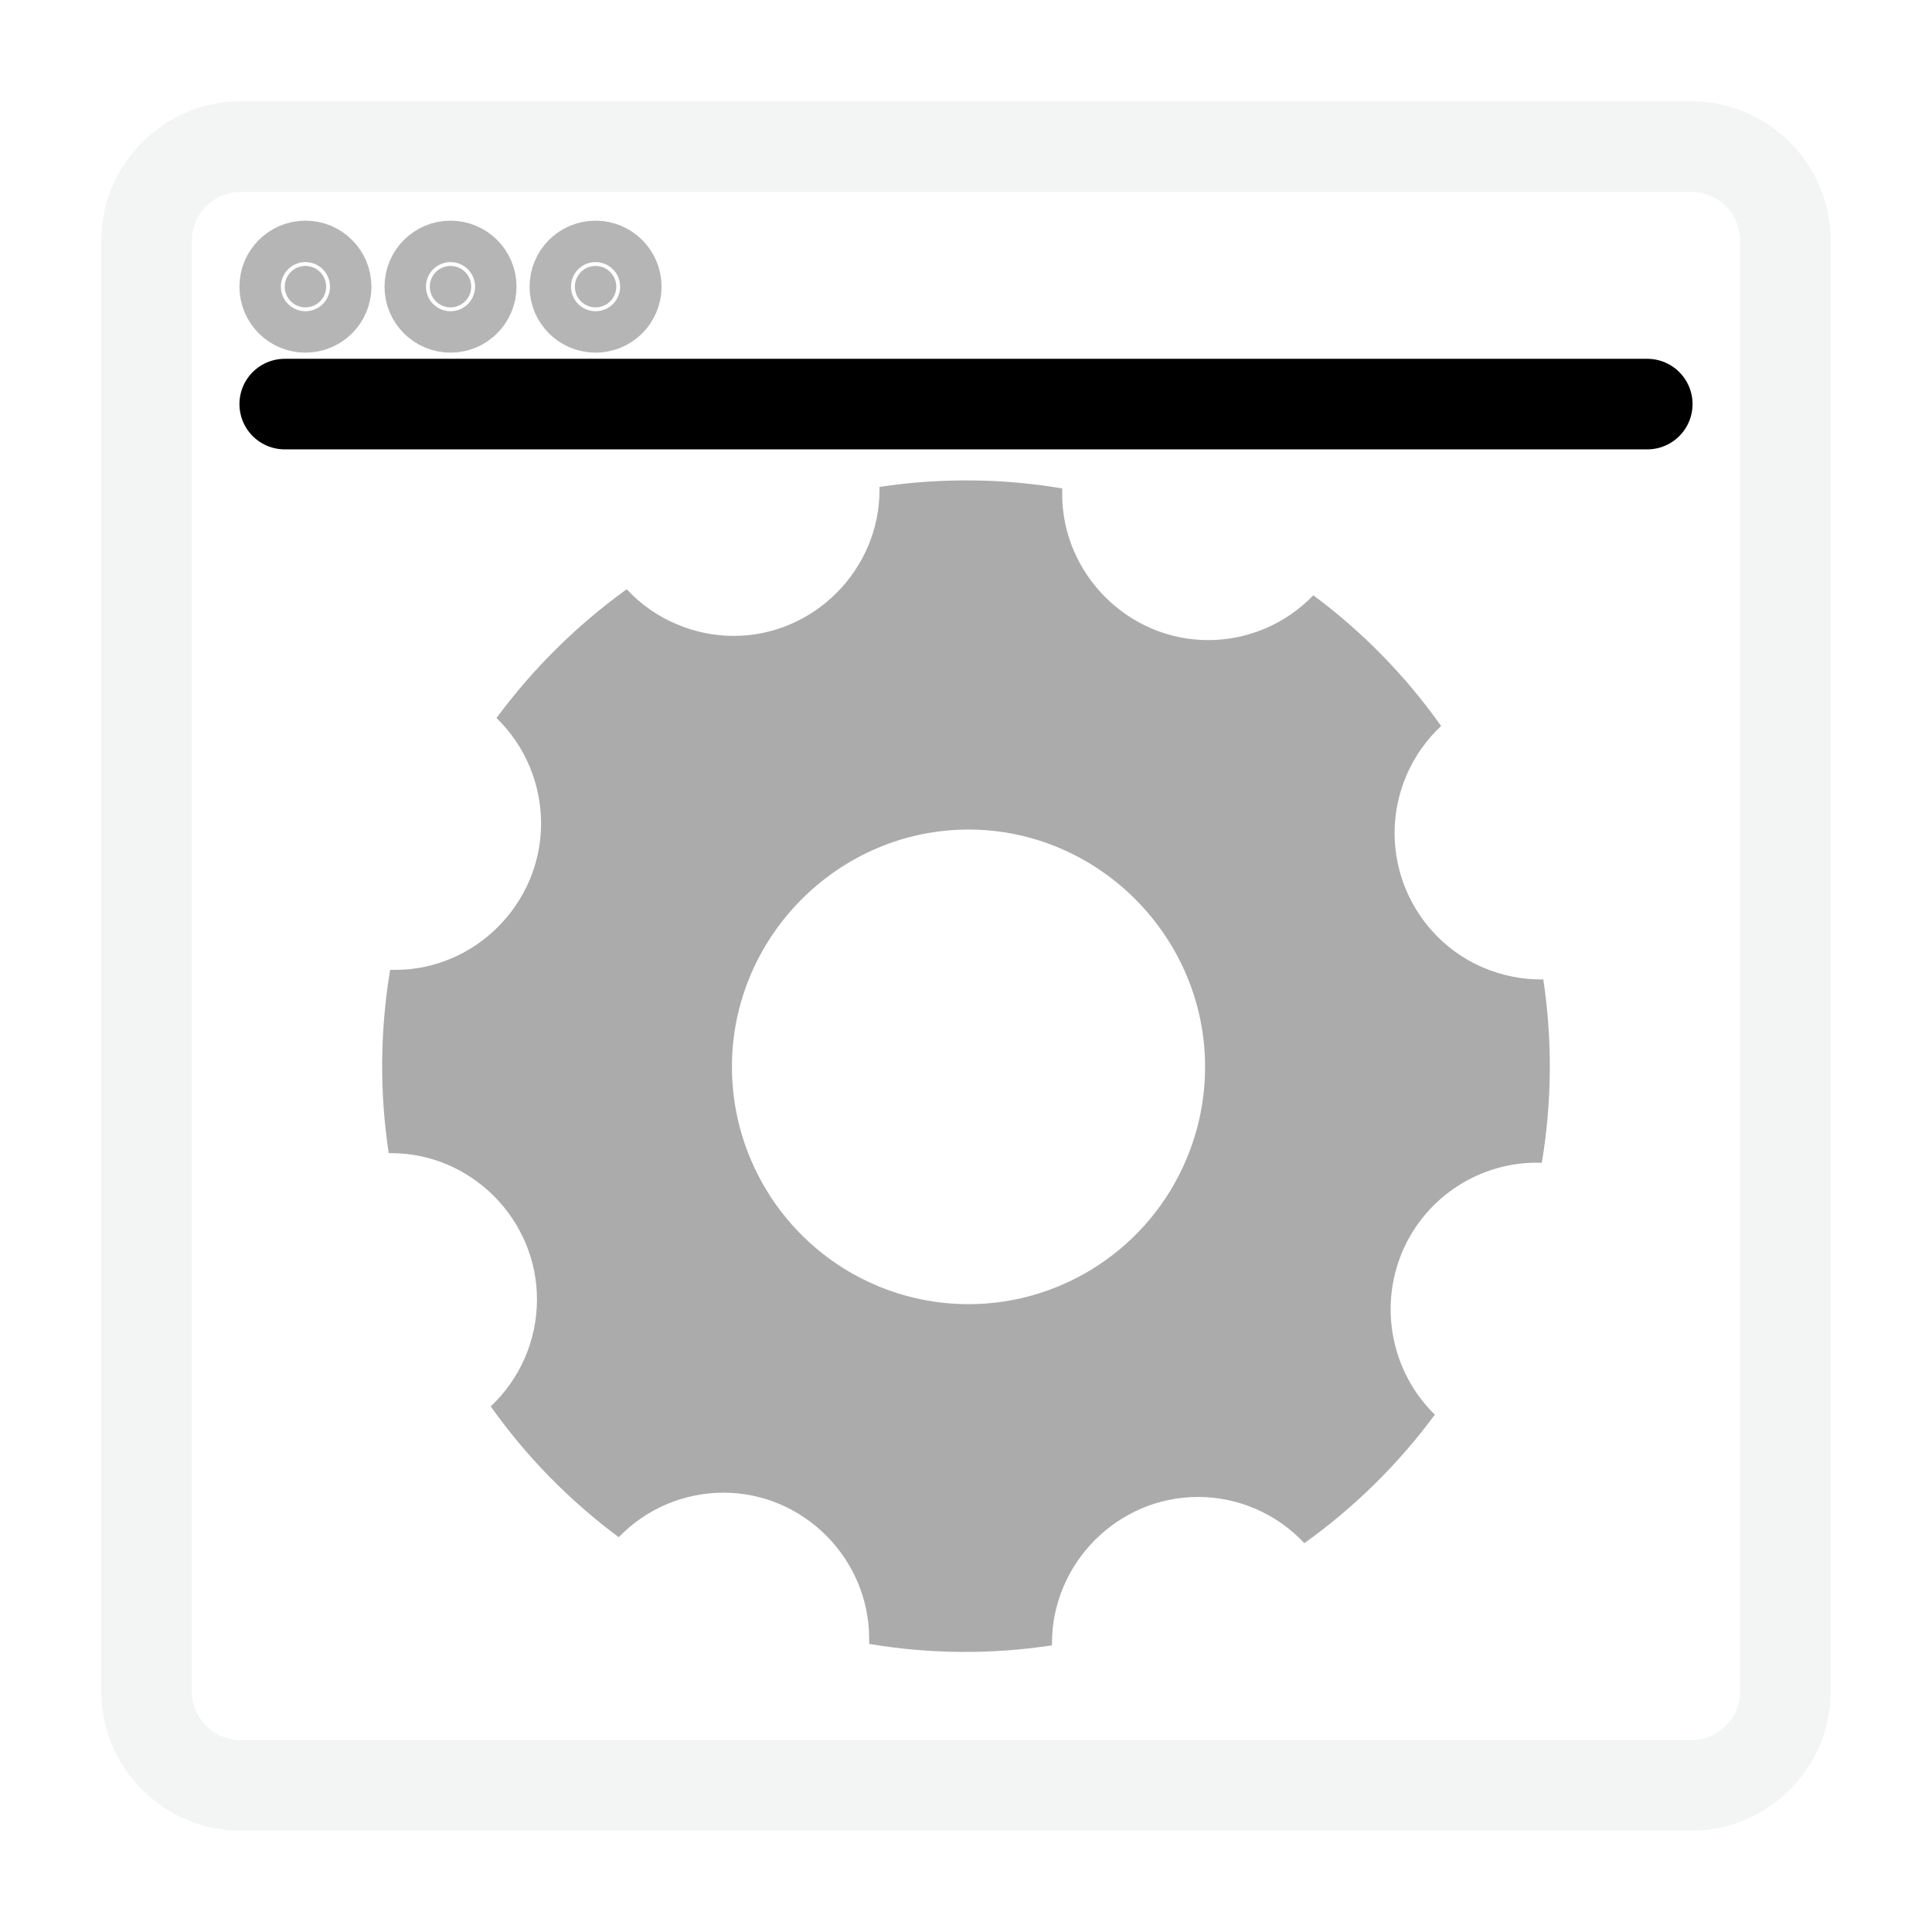
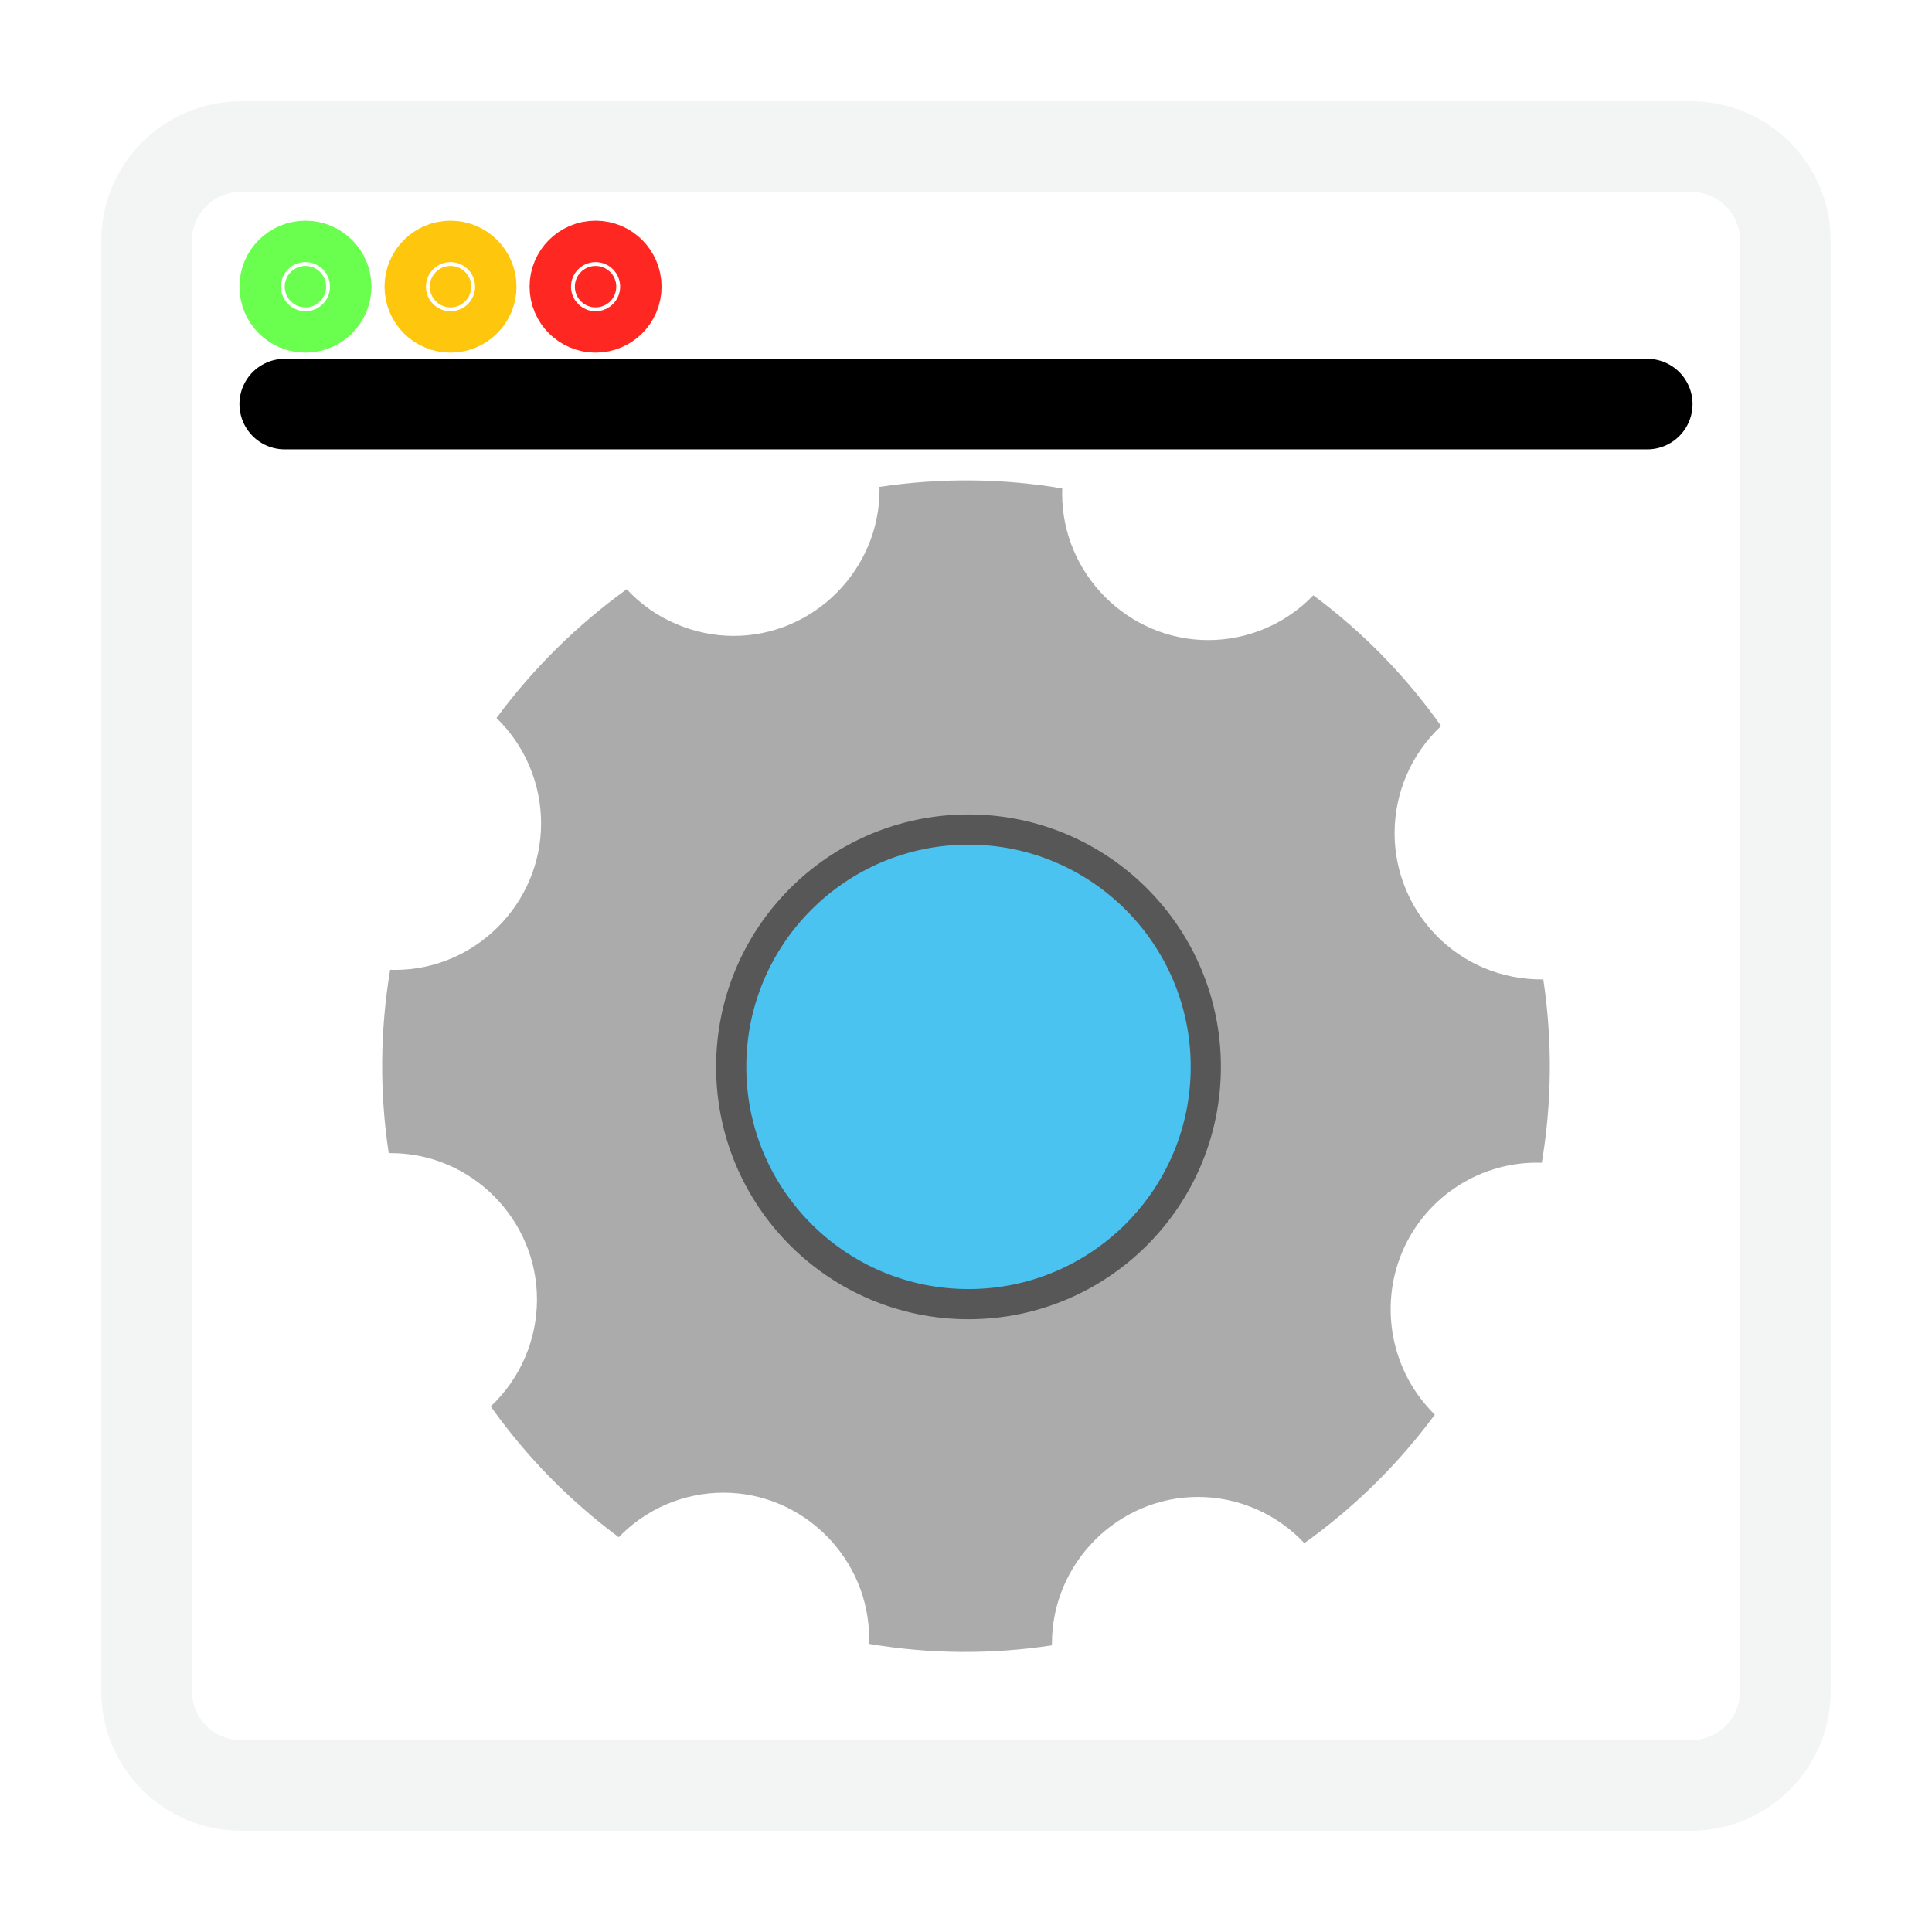
<svg xmlns="http://www.w3.org/2000/svg" width="100%" height="100%" viewBox="0 0 64 64" version="1.1" xml:space="preserve" style="fill-rule:evenodd;clip-rule:evenodd;stroke-linecap:round;stroke-linejoin:round;stroke-miterlimit:1.5;">
  <g id="Layer1">
    <path d="M59.145,7.98L59.145,56.02C59.145,57.744 57.744,59.145 56.02,59.145L7.98,59.145C6.256,59.145 4.855,57.744 4.855,56.02L4.855,7.98C4.855,6.256 6.256,4.855 7.98,4.855L56.02,4.855C57.744,4.855 59.145,6.256 59.145,7.98Z" style="fill:none;stroke:#f3f4f4;stroke-width:3px;" />
    <path d="M9.432,13.386L54.568,13.386" style="fill:none;stroke:#010001;stroke-width:3px;" />
-     <circle cx="10.118" cy="9.496" r="0.686" style="fill:#b5b5b5;stroke:#b5b5b5;stroke-width:3px;" />
-     <circle cx="14.924" cy="9.496" r="0.686" style="fill:#b5b5b5;stroke:#b5b5b5;stroke-width:3px;" />
-     <circle cx="19.729" cy="9.496" r="0.686" style="fill:#b5b5b5;stroke:#b5b5b5;stroke-width:3px;" />
+     <circle cx="10.118" cy="9.496" r="0.686" style="fill:#6aff4e;stroke:#6aff4e;stroke-width:3px;" />
+     <circle cx="14.924" cy="9.496" r="0.686" style="fill:#ffc60e;stroke:#ffc60e;stroke-width:3px;" />
+     <circle cx="19.729" cy="9.496" r="0.686" style="fill:#ff2721;stroke:#ff2721;stroke-width:3px;" />
  </g>
  <g id="surface1">
    <path d="M46.451,41.471C47.233,39.627 49.078,38.448 51.074,38.518C51.412,36.509 51.427,34.459 51.124,32.445C50.448,32.454 49.774,32.324 49.148,32.059C47.363,31.304 46.198,29.54 46.198,27.598C46.198,26.25 46.758,24.967 47.739,24.05C46.566,22.392 45.137,20.929 43.505,19.72C42.593,20.67 41.334,21.204 40.023,21.204C37.371,21.204 35.185,19.015 35.185,16.355C35.185,16.296 35.188,16.239 35.188,16.18C33.186,15.841 31.142,15.827 29.133,16.13C29.136,16.16 29.136,16.192 29.136,16.219C29.136,18.877 26.955,21.065 24.305,21.065C23.655,21.065 23.011,20.932 22.411,20.675C21.785,20.413 21.223,20.018 20.761,19.519C19.112,20.708 17.656,22.148 16.447,23.785C17.391,24.699 17.924,25.961 17.924,27.277C17.924,29.938 15.741,32.129 13.086,32.129C13.033,32.129 12.98,32.129 12.924,32.126C12.589,34.138 12.571,36.185 12.877,38.199L12.956,38.199C15.606,38.199 17.788,40.388 17.788,43.046C17.788,44.388 17.233,45.671 16.256,46.589C17.432,48.249 18.865,49.71 20.497,50.922C21.405,49.978 22.658,49.447 23.967,49.447C26.617,49.447 28.792,51.632 28.792,54.287L28.792,54.456C30.795,54.795 32.839,54.81 34.847,54.505L34.847,54.44C34.847,51.78 37.03,49.588 39.685,49.588C41.017,49.588 42.296,50.143 43.208,51.119C44.864,49.936 46.322,48.5 47.531,46.863C46.101,45.462 45.672,43.318 46.451,41.471ZM29.022,42.577C26.131,41.347 24.246,38.489 24.246,35.341C24.246,31.029 27.783,27.48 32.083,27.48C36.382,27.48 39.92,31.029 39.92,35.341C39.92,36.398 39.708,37.442 39.296,38.412C38.071,41.312 35.224,43.202 32.086,43.202C31.033,43.202 29.989,42.99 29.022,42.577Z" style="fill:#acabab;fill-rule:nonzero;" />
+     <circle cx="32.083" cy="35.341" r="7.861" style="fill:#4bc3f1;stroke:#575757;stroke-width:1px;" />
  </g>
</svg>
